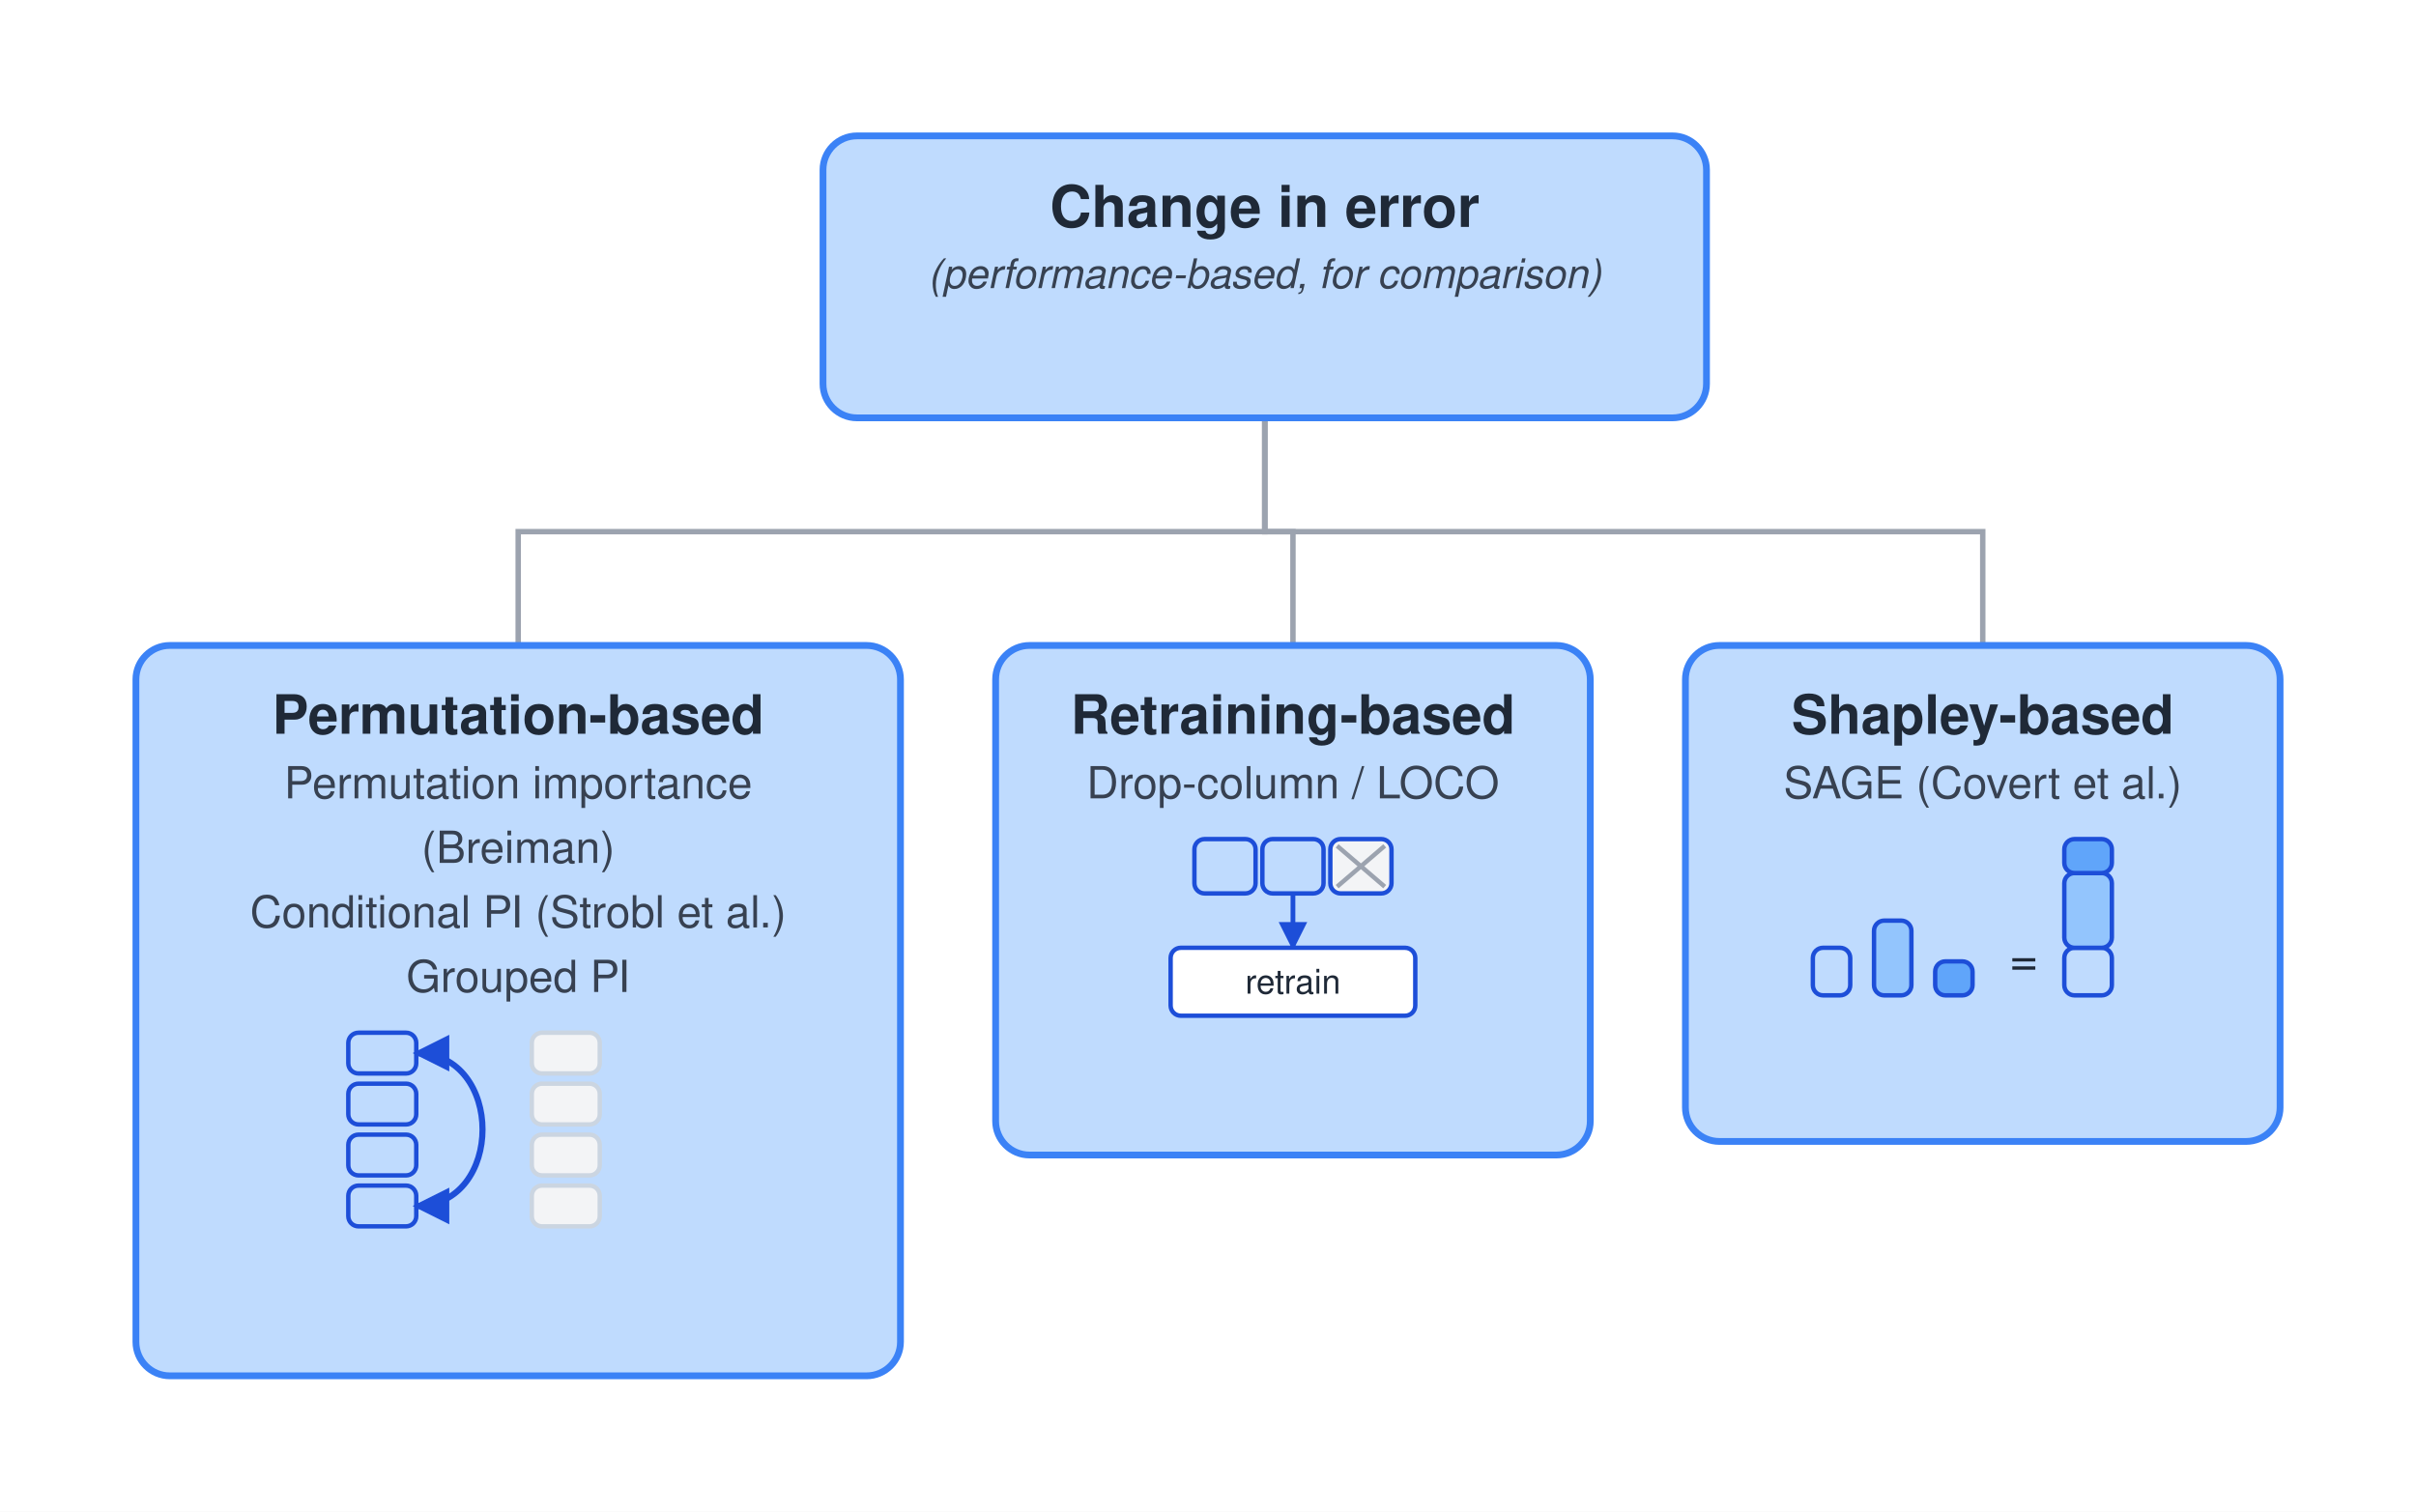
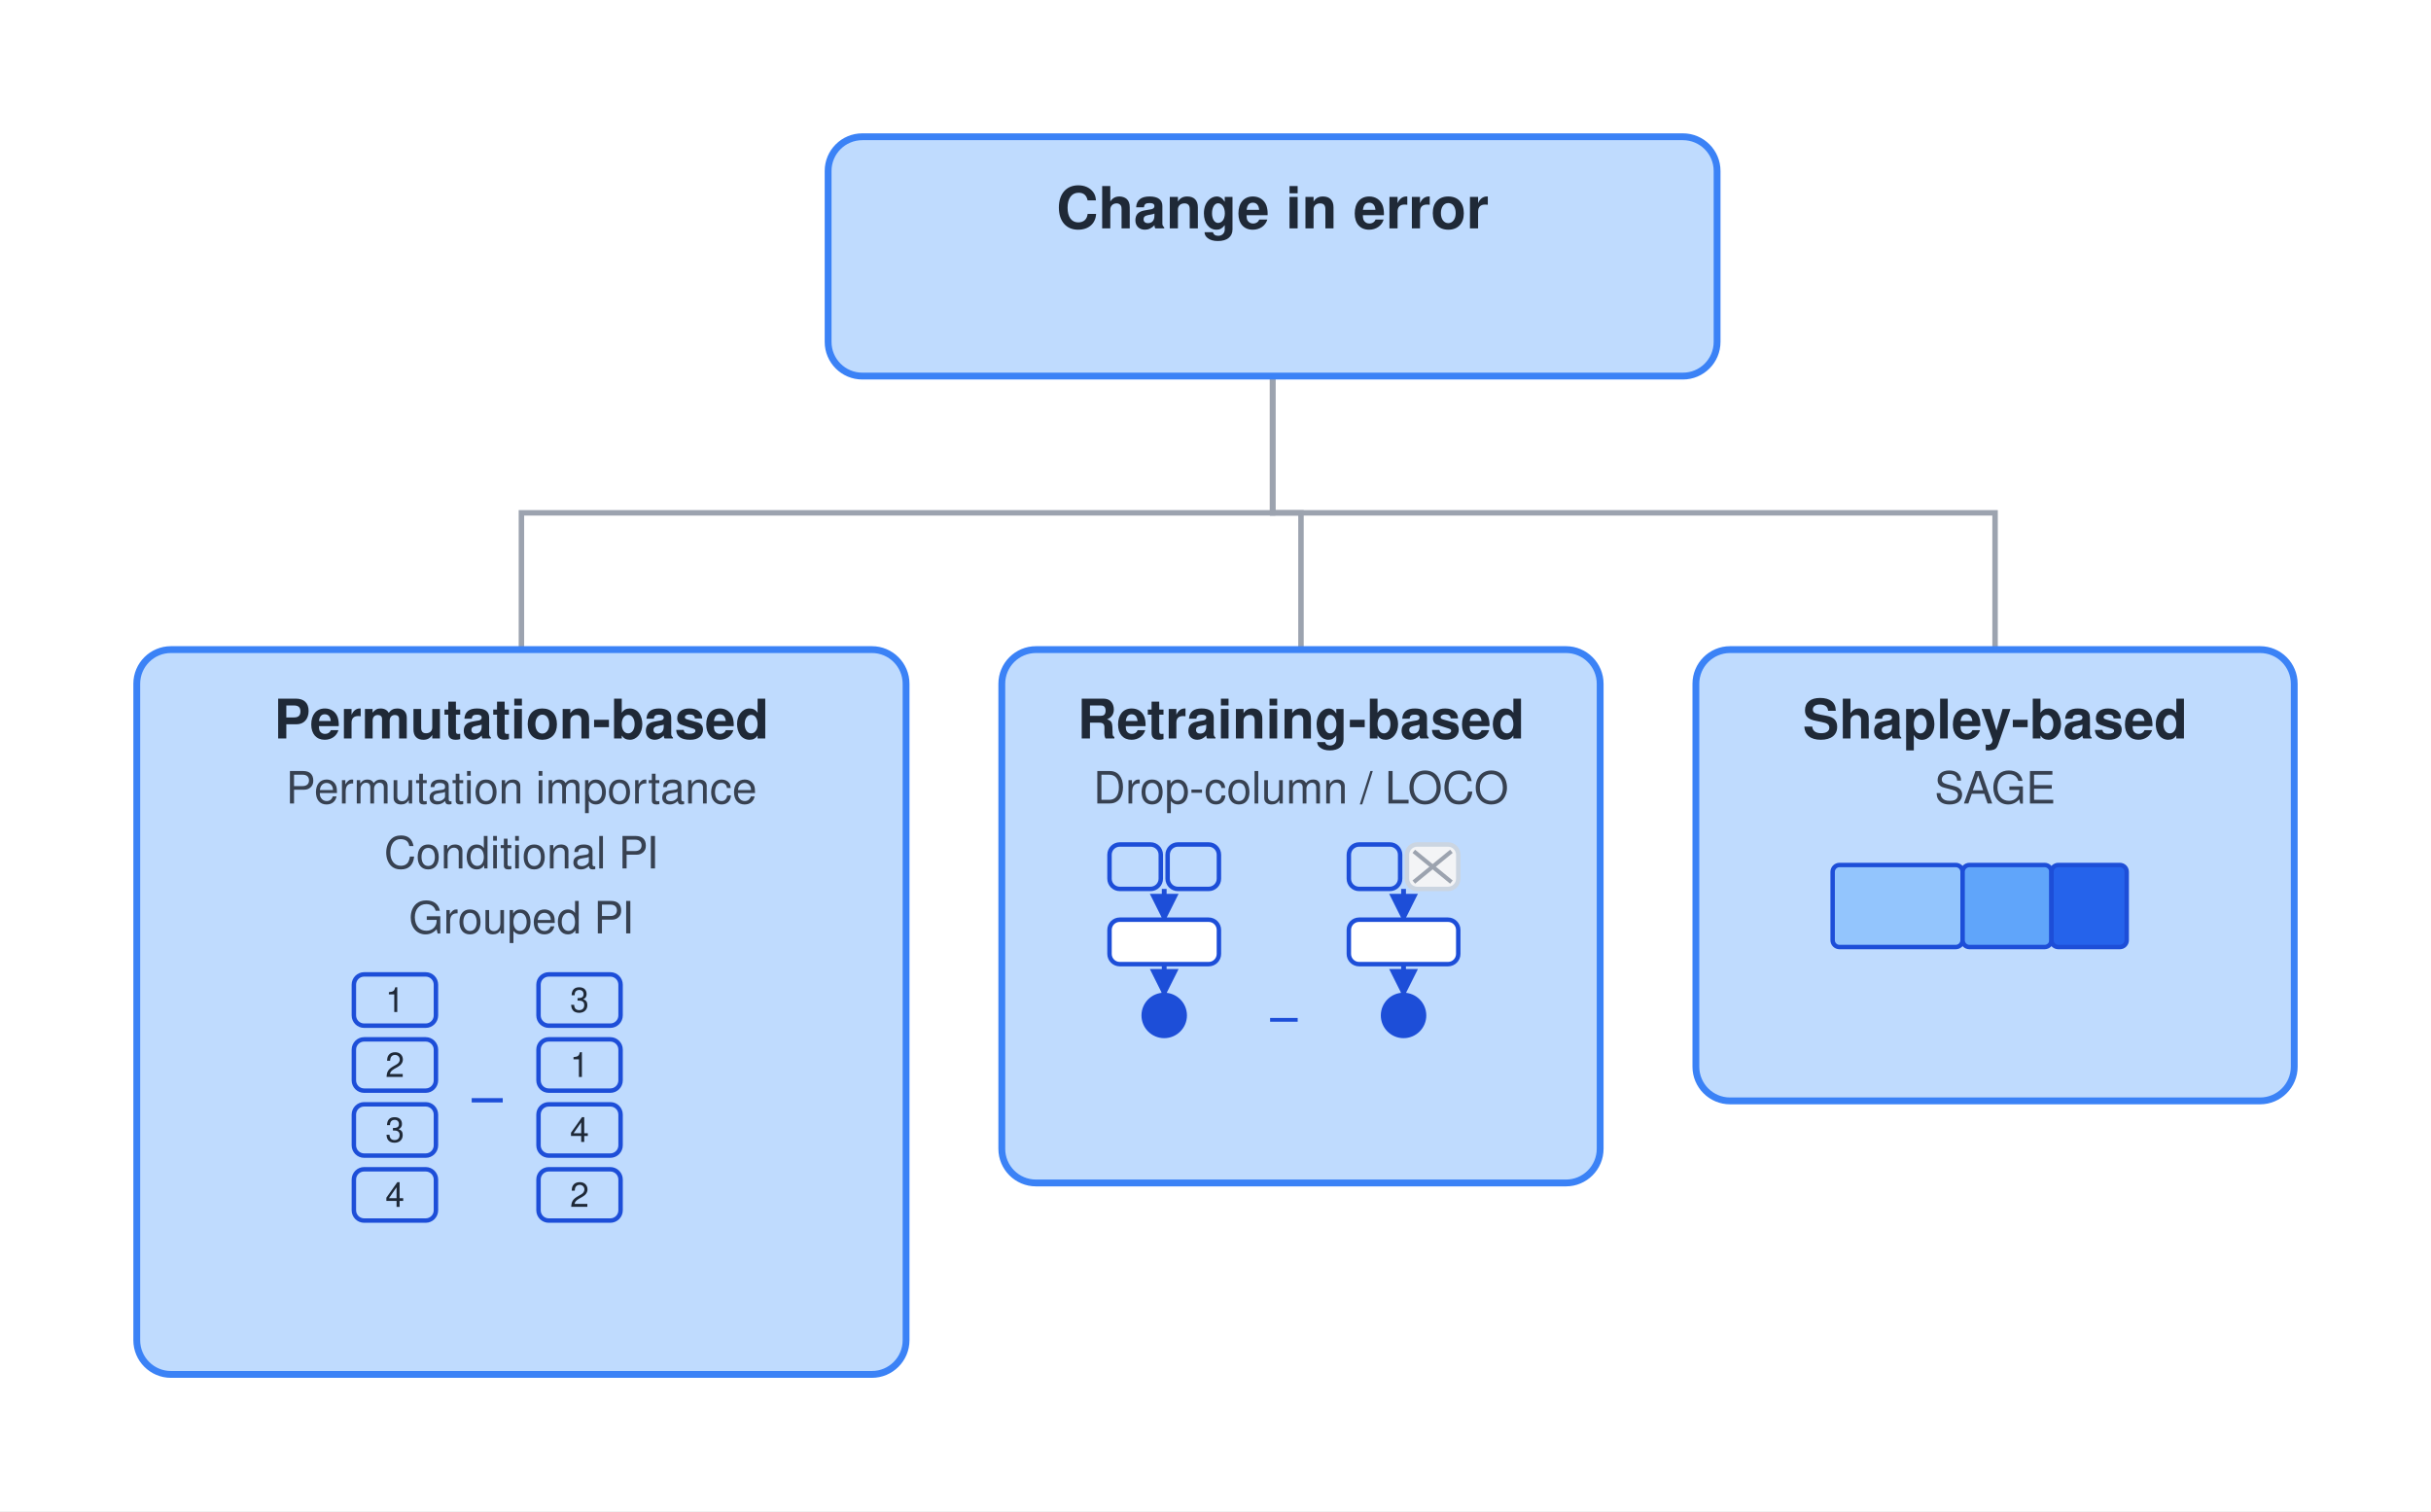
- <svg xmlns="http://www.w3.org/2000/svg" version="1.1" content="&lt;mxfile host=&quot;app.diagrams.net&quot;&gt;&lt;diagram id=&quot;fi-rem_err&quot; name=&quot;Feature importance - REM_ERR&quot;&gt;&lt;mxGraphModel dx=&quot;711&quot; dy=&quot;445&quot; grid=&quot;1&quot; gridSize=&quot;10&quot; page=&quot;1&quot; pageWidth=&quot;711&quot; pageHeight=&quot;445&quot;&gt;&lt;root&gt;&lt;mxCell id=&quot;0&quot;/&gt;&lt;mxCell id=&quot;1&quot; parent=&quot;0&quot;/&gt;&lt;mxCell id=&quot;REM_ERR&quot; value=&quot;&amp;lt;span style=&amp;quot;font-size:17px;color:#1F2937;font-weight:bold;&amp;quot;&amp;gt;Change in error&amp;lt;/span&amp;gt;&amp;lt;br&amp;gt;&amp;lt;span style=&amp;quot;font-size:12px;color:#374151;font-style:italic;&amp;quot;&amp;gt;(performance-based, for comparison)&amp;lt;/span&amp;gt;&quot; style=&quot;rounded=1;whiteSpace=wrap;html=1;fillColor=#BFDBFE;strokeColor=#3B82F6;strokeWidth=2;&quot; vertex=&quot;1&quot; parent=&quot;1&quot;&gt;&lt;mxGeometry x=&quot;242&quot; y=&quot;40&quot; width=&quot;260&quot; height=&quot;83&quot; as=&quot;geometry&quot;/&gt;&lt;/mxCell&gt;&lt;mxCell id=&quot;ERR_PERM&quot; value=&quot;&amp;lt;span style=&amp;quot;font-size:16px;color:#1F2937;font-weight:bold;&amp;quot;&amp;gt;Permutation-based&amp;lt;/span&amp;gt;&amp;lt;br&amp;gt;&amp;lt;span style=&amp;quot;font-size:13px;color:#374151;&amp;quot;&amp;gt;Permutation importance&amp;lt;/span&amp;gt;&amp;lt;br&amp;gt;&amp;lt;span style=&amp;quot;font-size:13px;color:#374151;&amp;quot;&amp;gt;(Breiman)&amp;lt;/span&amp;gt;&amp;lt;br&amp;gt;&amp;lt;span style=&amp;quot;font-size:13px;color:#374151;&amp;quot;&amp;gt;Conditional PI (Strobl et al.)&amp;lt;/span&amp;gt;&amp;lt;br&amp;gt;&amp;lt;span style=&amp;quot;font-size:13px;color:#374151;&amp;quot;&amp;gt;Grouped PI&amp;lt;/span&amp;gt;&quot; style=&quot;rounded=1;whiteSpace=wrap;html=1;fillColor=#BFDBFE;strokeColor=#3B82F6;strokeWidth=2;&quot; vertex=&quot;1&quot; parent=&quot;1&quot;&gt;&lt;mxGeometry x=&quot;40&quot; y=&quot;190&quot; width=&quot;225&quot; height=&quot;215&quot; as=&quot;geometry&quot;/&gt;&lt;/mxCell&gt;&lt;mxCell id=&quot;ERR_PERM_m0&quot; value=&quot;&quot; style=&quot;rounded=1;whiteSpace=wrap;html=1;fillColor=#BFDBFE;strokeColor=#1D4ED8;&quot; vertex=&quot;1&quot; parent=&quot;1&quot;&gt;&lt;mxGeometry x=&quot;102&quot; y=&quot;304&quot; width=&quot;20&quot; height=&quot;12&quot; as=&quot;geometry&quot;/&gt;&lt;/mxCell&gt;&lt;mxCell id=&quot;ERR_PERM_o0&quot; value=&quot;&quot; style=&quot;rounded=1;whiteSpace=wrap;html=1;fillColor=#F3F4F6;strokeColor=#CBD5E1;&quot; vertex=&quot;1&quot; parent=&quot;1&quot;&gt;&lt;mxGeometry x=&quot;156&quot; y=&quot;304&quot; width=&quot;20&quot; height=&quot;12&quot; as=&quot;geometry&quot;/&gt;&lt;/mxCell&gt;&lt;mxCell id=&quot;ERR_PERM_m1&quot; value=&quot;&quot; style=&quot;rounded=1;whiteSpace=wrap;html=1;fillColor=#BFDBFE;strokeColor=#1D4ED8;&quot; vertex=&quot;1&quot; parent=&quot;1&quot;&gt;&lt;mxGeometry x=&quot;102&quot; y=&quot;319&quot; width=&quot;20&quot; height=&quot;12&quot; as=&quot;geometry&quot;/&gt;&lt;/mxCell&gt;&lt;mxCell id=&quot;ERR_PERM_o1&quot; value=&quot;&quot; style=&quot;rounded=1;whiteSpace=wrap;html=1;fillColor=#F3F4F6;strokeColor=#CBD5E1;&quot; vertex=&quot;1&quot; parent=&quot;1&quot;&gt;&lt;mxGeometry x=&quot;156&quot; y=&quot;319&quot; width=&quot;20&quot; height=&quot;12&quot; as=&quot;geometry&quot;/&gt;&lt;/mxCell&gt;&lt;mxCell id=&quot;ERR_PERM_m2&quot; value=&quot;&quot; style=&quot;rounded=1;whiteSpace=wrap;html=1;fillColor=#BFDBFE;strokeColor=#1D4ED8;&quot; vertex=&quot;1&quot; parent=&quot;1&quot;&gt;&lt;mxGeometry x=&quot;102&quot; y=&quot;334&quot; width=&quot;20&quot; height=&quot;12&quot; as=&quot;geometry&quot;/&gt;&lt;/mxCell&gt;&lt;mxCell id=&quot;ERR_PERM_o2&quot; value=&quot;&quot; style=&quot;rounded=1;whiteSpace=wrap;html=1;fillColor=#F3F4F6;strokeColor=#CBD5E1;&quot; vertex=&quot;1&quot; parent=&quot;1&quot;&gt;&lt;mxGeometry x=&quot;156&quot; y=&quot;334&quot; width=&quot;20&quot; height=&quot;12&quot; as=&quot;geometry&quot;/&gt;&lt;/mxCell&gt;&lt;mxCell id=&quot;ERR_PERM_m3&quot; value=&quot;&quot; style=&quot;rounded=1;whiteSpace=wrap;html=1;fillColor=#BFDBFE;strokeColor=#1D4ED8;&quot; vertex=&quot;1&quot; parent=&quot;1&quot;&gt;&lt;mxGeometry x=&quot;102&quot; y=&quot;349&quot; width=&quot;20&quot; height=&quot;12&quot; as=&quot;geometry&quot;/&gt;&lt;/mxCell&gt;&lt;mxCell id=&quot;ERR_PERM_o3&quot; value=&quot;&quot; style=&quot;rounded=1;whiteSpace=wrap;html=1;fillColor=#F3F4F6;strokeColor=#CBD5E1;&quot; vertex=&quot;1&quot; parent=&quot;1&quot;&gt;&lt;mxGeometry x=&quot;156&quot; y=&quot;349&quot; width=&quot;20&quot; height=&quot;12&quot; as=&quot;geometry&quot;/&gt;&lt;/mxCell&gt;&lt;mxCell id=&quot;ERR_PERM_swap&quot; style=&quot;edgeStyle=none;html=1;curved=1;strokeColor=#1D4ED8;strokeWidth=1.8;startArrow=block;startSize=5;endArrow=block;endSize=5;&quot; edge=&quot;1&quot; parent=&quot;1&quot;&gt;&lt;mxGeometry relative=&quot;1&quot; as=&quot;geometry&quot;&gt;&lt;mxPoint x=&quot;122&quot; y=&quot;310&quot; as=&quot;sourcePoint&quot;/&gt;&lt;mxPoint x=&quot;122&quot; y=&quot;355&quot; as=&quot;targetPoint&quot;/&gt;&lt;Array as=&quot;points&quot;&gt;&lt;mxPoint x=&quot;148&quot; y=&quot;332&quot;/&gt;&lt;/Array&gt;&lt;/mxGeometry&gt;&lt;/mxCell&gt;&lt;mxCell id=&quot;ERR_RETRAIN&quot; value=&quot;&amp;lt;span style=&amp;quot;font-size:16px;color:#1F2937;font-weight:bold;&amp;quot;&amp;gt;Retraining-based&amp;lt;/span&amp;gt;&amp;lt;br&amp;gt;&amp;lt;span style=&amp;quot;font-size:13px;color:#374151;&amp;quot;&amp;gt;Drop-column / LOCO&amp;lt;/span&amp;gt;&quot; style=&quot;rounded=1;whiteSpace=wrap;html=1;fillColor=#BFDBFE;strokeColor=#3B82F6;strokeWidth=2;&quot; vertex=&quot;1&quot; parent=&quot;1&quot;&gt;&lt;mxGeometry x=&quot;293&quot; y=&quot;190&quot; width=&quot;175&quot; height=&quot;150&quot; as=&quot;geometry&quot;/&gt;&lt;/mxCell&gt;&lt;mxCell id=&quot;ERR_RETRAIN_c0&quot; value=&quot;&quot; style=&quot;rounded=1;whiteSpace=wrap;html=1;fillColor=#BFDBFE;strokeColor=#1D4ED8;&quot; vertex=&quot;1&quot; parent=&quot;1&quot;&gt;&lt;mxGeometry x=&quot;352&quot; y=&quot;247&quot; width=&quot;18&quot; height=&quot;16&quot; as=&quot;geometry&quot;/&gt;&lt;/mxCell&gt;&lt;mxCell id=&quot;ERR_RETRAIN_c1&quot; value=&quot;&quot; style=&quot;rounded=1;whiteSpace=wrap;html=1;fillColor=#BFDBFE;strokeColor=#1D4ED8;&quot; vertex=&quot;1&quot; parent=&quot;1&quot;&gt;&lt;mxGeometry x=&quot;372&quot; y=&quot;247&quot; width=&quot;18&quot; height=&quot;16&quot; as=&quot;geometry&quot;/&gt;&lt;/mxCell&gt;&lt;mxCell id=&quot;ERR_RETRAIN_c2&quot; value=&quot;&quot; style=&quot;rounded=1;whiteSpace=wrap;html=1;fillColor=#F3F4F6;strokeColor=#1D4ED8;&quot; vertex=&quot;1&quot; parent=&quot;1&quot;&gt;&lt;mxGeometry x=&quot;392&quot; y=&quot;247&quot; width=&quot;18&quot; height=&quot;16&quot; as=&quot;geometry&quot;/&gt;&lt;/mxCell&gt;&lt;mxCell id=&quot;ERR_RETRAIN_down&quot; style=&quot;edgeStyle=none;html=1;strokeColor=#1D4ED8;strokeWidth=1.4;endArrow=block;endSize=5;&quot; edge=&quot;1&quot; parent=&quot;1&quot;&gt;&lt;mxGeometry relative=&quot;1&quot; as=&quot;geometry&quot;&gt;&lt;mxPoint x=&quot;380&quot; y=&quot;263&quot; as=&quot;sourcePoint&quot;/&gt;&lt;mxPoint x=&quot;380&quot; y=&quot;279&quot; as=&quot;targetPoint&quot;/&gt;&lt;/mxGeometry&gt;&lt;/mxCell&gt;&lt;mxCell id=&quot;ERR_RETRAIN_box&quot; value=&quot;&quot; style=&quot;rounded=1;whiteSpace=wrap;html=1;fillColor=#FFFFFF;strokeColor=#1D4ED8;&quot; vertex=&quot;1&quot; parent=&quot;1&quot;&gt;&lt;mxGeometry x=&quot;344&quot; y=&quot;279&quot; width=&quot;72&quot; height=&quot;20&quot; as=&quot;geometry&quot;/&gt;&lt;/mxCell&gt;&lt;mxCell id=&quot;ERR_SHAP&quot; value=&quot;&amp;lt;span style=&amp;quot;font-size:16px;color:#1F2937;font-weight:bold;&amp;quot;&amp;gt;Shapley-based&amp;lt;/span&amp;gt;&amp;lt;br&amp;gt;&amp;lt;span style=&amp;quot;font-size:13px;color:#374151;&amp;quot;&amp;gt;SAGE (Covert et al.)&amp;lt;/span&amp;gt;&quot; style=&quot;rounded=1;whiteSpace=wrap;html=1;fillColor=#BFDBFE;strokeColor=#3B82F6;strokeWidth=2;&quot; vertex=&quot;1&quot; parent=&quot;1&quot;&gt;&lt;mxGeometry x=&quot;496&quot; y=&quot;190&quot; width=&quot;175&quot; height=&quot;146&quot; as=&quot;geometry&quot;/&gt;&lt;/mxCell&gt;&lt;mxCell id=&quot;ERR_SHAP_b0&quot; value=&quot;&quot; style=&quot;rounded=1;whiteSpace=wrap;html=1;fillColor=#BFDBFE;strokeColor=#1D4ED8;&quot; vertex=&quot;1&quot; parent=&quot;1&quot;&gt;&lt;mxGeometry x=&quot;534&quot; y=&quot;279&quot; width=&quot;11&quot; height=&quot;14&quot; as=&quot;geometry&quot;/&gt;&lt;/mxCell&gt;&lt;mxCell id=&quot;ERR_SHAP_b1&quot; value=&quot;&quot; style=&quot;rounded=1;whiteSpace=wrap;html=1;fillColor=#93C5FD;strokeColor=#1D4ED8;&quot; vertex=&quot;1&quot; parent=&quot;1&quot;&gt;&lt;mxGeometry x=&quot;552&quot; y=&quot;271&quot; width=&quot;11&quot; height=&quot;22&quot; as=&quot;geometry&quot;/&gt;&lt;/mxCell&gt;&lt;mxCell id=&quot;ERR_SHAP_b2&quot; value=&quot;&quot; style=&quot;rounded=1;whiteSpace=wrap;html=1;fillColor=#60A5FA;strokeColor=#1D4ED8;&quot; vertex=&quot;1&quot; parent=&quot;1&quot;&gt;&lt;mxGeometry x=&quot;570&quot; y=&quot;283&quot; width=&quot;11&quot; height=&quot;10&quot; as=&quot;geometry&quot;/&gt;&lt;/mxCell&gt;&lt;mxCell id=&quot;ERR_SHAP_t0&quot; value=&quot;&quot; style=&quot;rounded=1;whiteSpace=wrap;html=1;fillColor=#BFDBFE;strokeColor=#1D4ED8;&quot; vertex=&quot;1&quot; parent=&quot;1&quot;&gt;&lt;mxGeometry x=&quot;608&quot; y=&quot;279&quot; width=&quot;14&quot; height=&quot;14&quot; as=&quot;geometry&quot;/&gt;&lt;/mxCell&gt;&lt;mxCell id=&quot;ERR_SHAP_t1&quot; value=&quot;&quot; style=&quot;rounded=1;whiteSpace=wrap;html=1;fillColor=#93C5FD;strokeColor=#1D4ED8;&quot; vertex=&quot;1&quot; parent=&quot;1&quot;&gt;&lt;mxGeometry x=&quot;608&quot; y=&quot;257&quot; width=&quot;14&quot; height=&quot;22&quot; as=&quot;geometry&quot;/&gt;&lt;/mxCell&gt;&lt;mxCell id=&quot;ERR_SHAP_t2&quot; value=&quot;&quot; style=&quot;rounded=1;whiteSpace=wrap;html=1;fillColor=#60A5FA;strokeColor=#1D4ED8;&quot; vertex=&quot;1&quot; parent=&quot;1&quot;&gt;&lt;mxGeometry x=&quot;608&quot; y=&quot;247&quot; width=&quot;14&quot; height=&quot;10&quot; as=&quot;geometry&quot;/&gt;&lt;/mxCell&gt;&lt;mxCell id=&quot;e0&quot; style=&quot;edgeStyle=orthogonalEdgeStyle;rounded=0;html=1;strokeColor=#9CA3AF;&quot; edge=&quot;1&quot; parent=&quot;1&quot; source=&quot;REM_ERR&quot; target=&quot;ERR_PERM&quot;&gt;&lt;mxGeometry relative=&quot;1&quot; as=&quot;geometry&quot;/&gt;&lt;/mxCell&gt;&lt;mxCell id=&quot;e1&quot; style=&quot;edgeStyle=orthogonalEdgeStyle;rounded=0;html=1;strokeColor=#9CA3AF;&quot; edge=&quot;1&quot; parent=&quot;1&quot; source=&quot;REM_ERR&quot; target=&quot;ERR_RETRAIN&quot;&gt;&lt;mxGeometry relative=&quot;1&quot; as=&quot;geometry&quot;/&gt;&lt;/mxCell&gt;&lt;mxCell id=&quot;e2&quot; style=&quot;edgeStyle=orthogonalEdgeStyle;rounded=0;html=1;strokeColor=#9CA3AF;&quot; edge=&quot;1&quot; parent=&quot;1&quot; source=&quot;REM_ERR&quot; target=&quot;ERR_SHAP&quot;&gt;&lt;mxGeometry relative=&quot;1&quot; as=&quot;geometry&quot;/&gt;&lt;/mxCell&gt;&lt;/root&gt;&lt;/mxGraphModel&gt;&lt;/diagram&gt;&lt;/mxfile&gt;" width="711" height="445" viewBox="0 0 711 445">
+ <svg xmlns="http://www.w3.org/2000/svg" version="1.1" content="&lt;mxfile host=&quot;app.diagrams.net&quot;&gt;&lt;diagram id=&quot;fi-rem_err&quot; name=&quot;Feature importance - REM_ERR&quot;&gt;&lt;mxGraphModel dx=&quot;711&quot; dy=&quot;442&quot; grid=&quot;1&quot; gridSize=&quot;10&quot; page=&quot;1&quot; pageWidth=&quot;711&quot; pageHeight=&quot;442&quot;&gt;&lt;root&gt;&lt;mxCell id=&quot;0&quot;/&gt;&lt;mxCell id=&quot;1&quot; parent=&quot;0&quot;/&gt;&lt;mxCell id=&quot;REM_ERR&quot; value=&quot;&amp;lt;span style=&amp;quot;font-size:17px;color:#1F2937;font-weight:bold;&amp;quot;&amp;gt;Change in error&amp;lt;/span&amp;gt;&quot; style=&quot;rounded=1;whiteSpace=wrap;html=1;fillColor=#BFDBFE;strokeColor=#3B82F6;strokeWidth=2;&quot; vertex=&quot;1&quot; parent=&quot;1&quot;&gt;&lt;mxGeometry x=&quot;242&quot; y=&quot;40&quot; width=&quot;260&quot; height=&quot;70&quot; as=&quot;geometry&quot;/&gt;&lt;/mxCell&gt;&lt;mxCell id=&quot;ERR_PERM&quot; value=&quot;&amp;lt;span style=&amp;quot;font-size:16px;color:#1F2937;font-weight:bold;&amp;quot;&amp;gt;Permutation-based&amp;lt;/span&amp;gt;&amp;lt;br&amp;gt;&amp;lt;span style=&amp;quot;font-size:13px;color:#374151;&amp;quot;&amp;gt;Permutation importance&amp;lt;/span&amp;gt;&amp;lt;br&amp;gt;&amp;lt;span style=&amp;quot;font-size:13px;color:#374151;&amp;quot;&amp;gt;Conditional PI&amp;lt;/span&amp;gt;&amp;lt;br&amp;gt;&amp;lt;span style=&amp;quot;font-size:13px;color:#374151;&amp;quot;&amp;gt;Grouped PI&amp;lt;/span&amp;gt;&quot; style=&quot;rounded=1;whiteSpace=wrap;html=1;fillColor=#BFDBFE;strokeColor=#3B82F6;strokeWidth=2;&quot; vertex=&quot;1&quot; parent=&quot;1&quot;&gt;&lt;mxGeometry x=&quot;40&quot; y=&quot;190&quot; width=&quot;225&quot; height=&quot;212&quot; as=&quot;geometry&quot;/&gt;&lt;/mxCell&gt;&lt;mxCell id=&quot;ERR_PERM_b0&quot; value=&quot;1&quot; style=&quot;rounded=1;whiteSpace=wrap;html=1;fillColor=#BFDBFE;strokeColor=#1D4ED8;align=center;verticalAlign=middle;fontSize=10;&quot; vertex=&quot;1&quot; parent=&quot;1&quot;&gt;&lt;mxGeometry x=&quot;104&quot; y=&quot;285&quot; width=&quot;24&quot; height=&quot;15&quot; as=&quot;geometry&quot;/&gt;&lt;/mxCell&gt;&lt;mxCell id=&quot;ERR_PERM_a0&quot; value=&quot;3&quot; style=&quot;rounded=1;whiteSpace=wrap;html=1;fillColor=#BFDBFE;strokeColor=#1D4ED8;align=center;verticalAlign=middle;fontSize=10;&quot; vertex=&quot;1&quot; parent=&quot;1&quot;&gt;&lt;mxGeometry x=&quot;158&quot; y=&quot;285&quot; width=&quot;24&quot; height=&quot;15&quot; as=&quot;geometry&quot;/&gt;&lt;/mxCell&gt;&lt;mxCell id=&quot;ERR_PERM_b1&quot; value=&quot;2&quot; style=&quot;rounded=1;whiteSpace=wrap;html=1;fillColor=#BFDBFE;strokeColor=#1D4ED8;align=center;verticalAlign=middle;fontSize=10;&quot; vertex=&quot;1&quot; parent=&quot;1&quot;&gt;&lt;mxGeometry x=&quot;104&quot; y=&quot;304&quot; width=&quot;24&quot; height=&quot;15&quot; as=&quot;geometry&quot;/&gt;&lt;/mxCell&gt;&lt;mxCell id=&quot;ERR_PERM_a1&quot; value=&quot;1&quot; style=&quot;rounded=1;whiteSpace=wrap;html=1;fillColor=#BFDBFE;strokeColor=#1D4ED8;align=center;verticalAlign=middle;fontSize=10;&quot; vertex=&quot;1&quot; parent=&quot;1&quot;&gt;&lt;mxGeometry x=&quot;158&quot; y=&quot;304&quot; width=&quot;24&quot; height=&quot;15&quot; as=&quot;geometry&quot;/&gt;&lt;/mxCell&gt;&lt;mxCell id=&quot;ERR_PERM_b2&quot; value=&quot;3&quot; style=&quot;rounded=1;whiteSpace=wrap;html=1;fillColor=#BFDBFE;strokeColor=#1D4ED8;align=center;verticalAlign=middle;fontSize=10;&quot; vertex=&quot;1&quot; parent=&quot;1&quot;&gt;&lt;mxGeometry x=&quot;104&quot; y=&quot;323&quot; width=&quot;24&quot; height=&quot;15&quot; as=&quot;geometry&quot;/&gt;&lt;/mxCell&gt;&lt;mxCell id=&quot;ERR_PERM_a2&quot; value=&quot;4&quot; style=&quot;rounded=1;whiteSpace=wrap;html=1;fillColor=#BFDBFE;strokeColor=#1D4ED8;align=center;verticalAlign=middle;fontSize=10;&quot; vertex=&quot;1&quot; parent=&quot;1&quot;&gt;&lt;mxGeometry x=&quot;158&quot; y=&quot;323&quot; width=&quot;24&quot; height=&quot;15&quot; as=&quot;geometry&quot;/&gt;&lt;/mxCell&gt;&lt;mxCell id=&quot;ERR_PERM_b3&quot; value=&quot;4&quot; style=&quot;rounded=1;whiteSpace=wrap;html=1;fillColor=#BFDBFE;strokeColor=#1D4ED8;align=center;verticalAlign=middle;fontSize=10;&quot; vertex=&quot;1&quot; parent=&quot;1&quot;&gt;&lt;mxGeometry x=&quot;104&quot; y=&quot;342&quot; width=&quot;24&quot; height=&quot;15&quot; as=&quot;geometry&quot;/&gt;&lt;/mxCell&gt;&lt;mxCell id=&quot;ERR_PERM_a3&quot; value=&quot;2&quot; style=&quot;rounded=1;whiteSpace=wrap;html=1;fillColor=#BFDBFE;strokeColor=#1D4ED8;align=center;verticalAlign=middle;fontSize=10;&quot; vertex=&quot;1&quot; parent=&quot;1&quot;&gt;&lt;mxGeometry x=&quot;158&quot; y=&quot;342&quot; width=&quot;24&quot; height=&quot;15&quot; as=&quot;geometry&quot;/&gt;&lt;/mxCell&gt;&lt;mxCell id=&quot;ERR_PERM_minus&quot; value=&quot;&amp;#8722;&quot; style=&quot;text;html=1;align=center;verticalAlign=middle;fontSize=18;fontColor=#1D4ED8;&quot; vertex=&quot;1&quot; parent=&quot;1&quot;&gt;&lt;mxGeometry x=&quot;134&quot; y=&quot;312&quot; width=&quot;18&quot; height=&quot;18&quot; as=&quot;geometry&quot;/&gt;&lt;/mxCell&gt;&lt;mxCell id=&quot;ERR_RETRAIN&quot; value=&quot;&amp;lt;span style=&amp;quot;font-size:16px;color:#1F2937;font-weight:bold;&amp;quot;&amp;gt;Retraining-based&amp;lt;/span&amp;gt;&amp;lt;br&amp;gt;&amp;lt;span style=&amp;quot;font-size:13px;color:#374151;&amp;quot;&amp;gt;Drop-column / LOCO&amp;lt;/span&amp;gt;&quot; style=&quot;rounded=1;whiteSpace=wrap;html=1;fillColor=#BFDBFE;strokeColor=#3B82F6;strokeWidth=2;&quot; vertex=&quot;1&quot; parent=&quot;1&quot;&gt;&lt;mxGeometry x=&quot;293&quot; y=&quot;190&quot; width=&quot;175&quot; height=&quot;156&quot; as=&quot;geometry&quot;/&gt;&lt;/mxCell&gt;&lt;mxCell id=&quot;ERR_RETRAIN_p1c0&quot; value=&quot;&quot; style=&quot;rounded=1;whiteSpace=wrap;html=1;fillColor=#BFDBFE;strokeColor=#1D4ED8;&quot; vertex=&quot;1&quot; parent=&quot;1&quot;&gt;&lt;mxGeometry x=&quot;324&quot; y=&quot;247&quot; width=&quot;15&quot; height=&quot;13&quot; as=&quot;geometry&quot;/&gt;&lt;/mxCell&gt;&lt;mxCell id=&quot;ERR_RETRAIN_p1c1&quot; value=&quot;&quot; style=&quot;rounded=1;whiteSpace=wrap;html=1;fillColor=#BFDBFE;strokeColor=#1D4ED8;&quot; vertex=&quot;1&quot; parent=&quot;1&quot;&gt;&lt;mxGeometry x=&quot;342&quot; y=&quot;247&quot; width=&quot;15&quot; height=&quot;13&quot; as=&quot;geometry&quot;/&gt;&lt;/mxCell&gt;&lt;mxCell id=&quot;ERR_RETRAIN_p1down1&quot; style=&quot;edgeStyle=none;html=1;strokeColor=#1D4ED8;strokeWidth=1.4;endArrow=block;endSize=5;&quot; edge=&quot;1&quot; parent=&quot;1&quot;&gt;&lt;mxGeometry relative=&quot;1&quot; as=&quot;geometry&quot;&gt;&lt;mxPoint x=&quot;340&quot; y=&quot;260&quot; as=&quot;sourcePoint&quot;/&gt;&lt;mxPoint x=&quot;340&quot; y=&quot;269&quot; as=&quot;targetPoint&quot;/&gt;&lt;/mxGeometry&gt;&lt;/mxCell&gt;&lt;mxCell id=&quot;ERR_RETRAIN_p1model&quot; value=&quot;&quot; style=&quot;rounded=1;whiteSpace=wrap;html=1;fillColor=#FFFFFF;strokeColor=#1D4ED8;&quot; vertex=&quot;1&quot; parent=&quot;1&quot;&gt;&lt;mxGeometry x=&quot;324&quot; y=&quot;269&quot; width=&quot;32&quot; height=&quot;13&quot; as=&quot;geometry&quot;/&gt;&lt;/mxCell&gt;&lt;mxCell id=&quot;ERR_RETRAIN_p1down2&quot; style=&quot;edgeStyle=none;html=1;strokeColor=#1D4ED8;strokeWidth=1.4;endArrow=block;endSize=5;&quot; edge=&quot;1&quot; parent=&quot;1&quot;&gt;&lt;mxGeometry relative=&quot;1&quot; as=&quot;geometry&quot;&gt;&lt;mxPoint x=&quot;340&quot; y=&quot;282&quot; as=&quot;sourcePoint&quot;/&gt;&lt;mxPoint x=&quot;340&quot; y=&quot;291&quot; as=&quot;targetPoint&quot;/&gt;&lt;/mxGeometry&gt;&lt;/mxCell&gt;&lt;mxCell id=&quot;ERR_RETRAIN_p1err&quot; value=&quot;&quot; style=&quot;ellipse;whiteSpace=wrap;html=1;fillColor=#1D4ED8;strokeColor=#1D4ED8;&quot; vertex=&quot;1&quot; parent=&quot;1&quot;&gt;&lt;mxGeometry x=&quot;334&quot; y=&quot;291&quot; width=&quot;12&quot; height=&quot;12&quot; as=&quot;geometry&quot;/&gt;&lt;/mxCell&gt;&lt;mxCell id=&quot;ERR_RETRAIN_p2c0&quot; value=&quot;&quot; style=&quot;rounded=1;whiteSpace=wrap;html=1;fillColor=#BFDBFE;strokeColor=#1D4ED8;&quot; vertex=&quot;1&quot; parent=&quot;1&quot;&gt;&lt;mxGeometry x=&quot;394&quot; y=&quot;247&quot; width=&quot;15&quot; height=&quot;13&quot; as=&quot;geometry&quot;/&gt;&lt;/mxCell&gt;&lt;mxCell id=&quot;ERR_RETRAIN_p2c1&quot; value=&quot;&quot; style=&quot;rounded=1;whiteSpace=wrap;html=1;fillColor=#F3F4F6;strokeColor=#CBD5E1;&quot; vertex=&quot;1&quot; parent=&quot;1&quot;&gt;&lt;mxGeometry x=&quot;412&quot; y=&quot;247&quot; width=&quot;15&quot; height=&quot;13&quot; as=&quot;geometry&quot;/&gt;&lt;/mxCell&gt;&lt;mxCell id=&quot;ERR_RETRAIN_p2down1&quot; style=&quot;edgeStyle=none;html=1;strokeColor=#1D4ED8;strokeWidth=1.4;endArrow=block;endSize=5;&quot; edge=&quot;1&quot; parent=&quot;1&quot;&gt;&lt;mxGeometry relative=&quot;1&quot; as=&quot;geometry&quot;&gt;&lt;mxPoint x=&quot;410&quot; y=&quot;260&quot; as=&quot;sourcePoint&quot;/&gt;&lt;mxPoint x=&quot;410&quot; y=&quot;269&quot; as=&quot;targetPoint&quot;/&gt;&lt;/mxGeometry&gt;&lt;/mxCell&gt;&lt;mxCell id=&quot;ERR_RETRAIN_p2model&quot; value=&quot;&quot; style=&quot;rounded=1;whiteSpace=wrap;html=1;fillColor=#FFFFFF;strokeColor=#1D4ED8;&quot; vertex=&quot;1&quot; parent=&quot;1&quot;&gt;&lt;mxGeometry x=&quot;394&quot; y=&quot;269&quot; width=&quot;32&quot; height=&quot;13&quot; as=&quot;geometry&quot;/&gt;&lt;/mxCell&gt;&lt;mxCell id=&quot;ERR_RETRAIN_p2down2&quot; style=&quot;edgeStyle=none;html=1;strokeColor=#1D4ED8;strokeWidth=1.4;endArrow=block;endSize=5;&quot; edge=&quot;1&quot; parent=&quot;1&quot;&gt;&lt;mxGeometry relative=&quot;1&quot; as=&quot;geometry&quot;&gt;&lt;mxPoint x=&quot;410&quot; y=&quot;282&quot; as=&quot;sourcePoint&quot;/&gt;&lt;mxPoint x=&quot;410&quot; y=&quot;291&quot; as=&quot;targetPoint&quot;/&gt;&lt;/mxGeometry&gt;&lt;/mxCell&gt;&lt;mxCell id=&quot;ERR_RETRAIN_p2err&quot; value=&quot;&quot; style=&quot;ellipse;whiteSpace=wrap;html=1;fillColor=#1D4ED8;strokeColor=#1D4ED8;&quot; vertex=&quot;1&quot; parent=&quot;1&quot;&gt;&lt;mxGeometry x=&quot;404&quot; y=&quot;291&quot; width=&quot;12&quot; height=&quot;12&quot; as=&quot;geometry&quot;/&gt;&lt;/mxCell&gt;&lt;mxCell id=&quot;ERR_RETRAIN_minus&quot; value=&quot;&amp;#8722;&quot; style=&quot;text;html=1;align=center;verticalAlign=middle;fontSize=16;fontColor=#1D4ED8;&quot; vertex=&quot;1&quot; parent=&quot;1&quot;&gt;&lt;mxGeometry x=&quot;368&quot; y=&quot;289&quot; width=&quot;16&quot; height=&quot;16&quot; as=&quot;geometry&quot;/&gt;&lt;/mxCell&gt;&lt;mxCell id=&quot;ERR_SHAP&quot; value=&quot;&amp;lt;span style=&amp;quot;font-size:16px;color:#1F2937;font-weight:bold;&amp;quot;&amp;gt;Shapley-based&amp;lt;/span&amp;gt;&amp;lt;br&amp;gt;&amp;lt;span style=&amp;quot;font-size:13px;color:#374151;&amp;quot;&amp;gt;SAGE&amp;lt;/span&amp;gt;&quot; style=&quot;rounded=1;whiteSpace=wrap;html=1;fillColor=#BFDBFE;strokeColor=#3B82F6;strokeWidth=2;&quot; vertex=&quot;1&quot; parent=&quot;1&quot;&gt;&lt;mxGeometry x=&quot;496&quot; y=&quot;190&quot; width=&quot;175&quot; height=&quot;132&quot; as=&quot;geometry&quot;/&gt;&lt;/mxCell&gt;&lt;mxCell id=&quot;ERR_SHAP_seg0&quot; value=&quot;&quot; style=&quot;rounded=1;whiteSpace=wrap;html=1;fillColor=#93C5FD;strokeColor=#1D4ED8;&quot; vertex=&quot;1&quot; parent=&quot;1&quot;&gt;&lt;mxGeometry x=&quot;536&quot; y=&quot;253&quot; width=&quot;38&quot; height=&quot;24&quot; as=&quot;geometry&quot;/&gt;&lt;/mxCell&gt;&lt;mxCell id=&quot;ERR_SHAP_seg1&quot; value=&quot;&quot; style=&quot;rounded=1;whiteSpace=wrap;html=1;fillColor=#60A5FA;strokeColor=#1D4ED8;&quot; vertex=&quot;1&quot; parent=&quot;1&quot;&gt;&lt;mxGeometry x=&quot;574&quot; y=&quot;253&quot; width=&quot;26&quot; height=&quot;24&quot; as=&quot;geometry&quot;/&gt;&lt;/mxCell&gt;&lt;mxCell id=&quot;ERR_SHAP_seg2&quot; value=&quot;&quot; style=&quot;rounded=1;whiteSpace=wrap;html=1;fillColor=#2563EB;strokeColor=#1D4ED8;&quot; vertex=&quot;1&quot; parent=&quot;1&quot;&gt;&lt;mxGeometry x=&quot;600&quot; y=&quot;253&quot; width=&quot;22&quot; height=&quot;24&quot; as=&quot;geometry&quot;/&gt;&lt;/mxCell&gt;&lt;mxCell id=&quot;e0&quot; style=&quot;edgeStyle=orthogonalEdgeStyle;rounded=0;html=1;strokeColor=#9CA3AF;&quot; edge=&quot;1&quot; parent=&quot;1&quot; source=&quot;REM_ERR&quot; target=&quot;ERR_PERM&quot;&gt;&lt;mxGeometry relative=&quot;1&quot; as=&quot;geometry&quot;/&gt;&lt;/mxCell&gt;&lt;mxCell id=&quot;e1&quot; style=&quot;edgeStyle=orthogonalEdgeStyle;rounded=0;html=1;strokeColor=#9CA3AF;&quot; edge=&quot;1&quot; parent=&quot;1&quot; source=&quot;REM_ERR&quot; target=&quot;ERR_RETRAIN&quot;&gt;&lt;mxGeometry relative=&quot;1&quot; as=&quot;geometry&quot;/&gt;&lt;/mxCell&gt;&lt;mxCell id=&quot;e2&quot; style=&quot;edgeStyle=orthogonalEdgeStyle;rounded=0;html=1;strokeColor=#9CA3AF;&quot; edge=&quot;1&quot; parent=&quot;1&quot; source=&quot;REM_ERR&quot; target=&quot;ERR_SHAP&quot;&gt;&lt;mxGeometry relative=&quot;1&quot; as=&quot;geometry&quot;/&gt;&lt;/mxCell&gt;&lt;/root&gt;&lt;/mxGraphModel&gt;&lt;/diagram&gt;&lt;/mxfile&gt;" width="711" height="442" viewBox="0 0 711 442">
  <defs>
    <marker id="arrow_1D4ED8" viewBox="0 0 10 10" refX="9" refY="5" markerWidth="6" markerHeight="6" orient="auto-start-reverse">
      <path d="M 0 0 L 10 5 L 0 10 z" fill="#1D4ED8" />
    </marker>
  </defs>
-   <rect width="711" height="445" fill="white" />
-   <path d="M 372.2 123.0 L 372.2 156.5 L 152.5 156.5 L 152.5 190.0" fill="none" stroke="#9CA3AF" stroke-width="1.6" />
-   <path d="M 372.2 123.0 L 372.2 156.5 L 380.5 156.5 L 380.5 190.0" fill="none" stroke="#9CA3AF" stroke-width="1.6" />
-   <path d="M 372.2 123.0 L 372.2 156.5 L 583.5 156.5 L 583.5 190.0" fill="none" stroke="#9CA3AF" stroke-width="1.6" />
-   <rect x="242.2" y="40.0" width="260.0" height="83.0" rx="10" ry="10" fill="#BFDBFE" stroke="#3B82F6" stroke-width="2" />
+   <rect width="711" height="442" fill="white" />
+   <path d="M 372.2 110.0 L 372.2 150.0 L 152.5 150.0 L 152.5 190.0" fill="none" stroke="#9CA3AF" stroke-width="1.6" />
+   <path d="M 372.2 110.0 L 372.2 150.0 L 380.5 150.0 L 380.5 190.0" fill="none" stroke="#9CA3AF" stroke-width="1.6" />
+   <path d="M 372.2 110.0 L 372.2 150.0 L 583.5 150.0 L 583.5 190.0" fill="none" stroke="#9CA3AF" stroke-width="1.6" />
+   <rect x="242.2" y="40.0" width="260.0" height="70.0" rx="10" ry="10" fill="#BFDBFE" stroke="#3B82F6" stroke-width="2" />
  <text x="372.2" y="66.8" text-anchor="middle" font-family="Helvetica, Arial, sans-serif" font-size="17" font-weight="bold" fill="#1F2937">Change in error</text>
-   <text x="372.2" y="84.8" text-anchor="middle" font-family="Helvetica, Arial, sans-serif" font-size="12" font-style="italic" fill="#374151">(performance-based, for comparison)</text>
-   <rect x="40.0" y="190.0" width="225.0" height="215.0" rx="10" ry="10" fill="#BFDBFE" stroke="#3B82F6" stroke-width="2" />
+   <rect x="40.0" y="190.0" width="225.0" height="212.0" rx="10" ry="10" fill="#BFDBFE" stroke="#3B82F6" stroke-width="2" />
  <text x="152.5" y="216.0" text-anchor="middle" font-family="Helvetica, Arial, sans-serif" font-size="16" font-weight="bold" fill="#1F2937">Permutation-based</text>
  <text x="152.5" y="235.0" text-anchor="middle" font-family="Helvetica, Arial, sans-serif" font-size="13" fill="#374151">Permutation importance</text>
-   <text x="152.5" y="254.0" text-anchor="middle" font-family="Helvetica, Arial, sans-serif" font-size="13" fill="#374151">(Breiman)</text>
-   <text x="152.5" y="273.0" text-anchor="middle" font-family="Helvetica, Arial, sans-serif" font-size="13" fill="#374151">Conditional PI (Strobl et al.)</text>
-   <text x="152.5" y="292.0" text-anchor="middle" font-family="Helvetica, Arial, sans-serif" font-size="13" fill="#374151">Grouped PI</text>
-   <rect x="102.5" y="304.0" width="20.0" height="12.0" rx="3" ry="3" fill="#BFDBFE" stroke="#1D4ED8" stroke-width="1.3" />
-   <rect x="156.5" y="304.0" width="20.0" height="12.0" rx="3" ry="3" fill="#F3F4F6" stroke="#CBD5E1" stroke-width="1.3" />
-   <rect x="102.5" y="319.0" width="20.0" height="12.0" rx="3" ry="3" fill="#BFDBFE" stroke="#1D4ED8" stroke-width="1.3" />
-   <rect x="156.5" y="319.0" width="20.0" height="12.0" rx="3" ry="3" fill="#F3F4F6" stroke="#CBD5E1" stroke-width="1.3" />
-   <rect x="102.5" y="334.0" width="20.0" height="12.0" rx="3" ry="3" fill="#BFDBFE" stroke="#1D4ED8" stroke-width="1.3" />
-   <rect x="156.5" y="334.0" width="20.0" height="12.0" rx="3" ry="3" fill="#F3F4F6" stroke="#CBD5E1" stroke-width="1.3" />
-   <rect x="102.5" y="349.0" width="20.0" height="12.0" rx="3" ry="3" fill="#BFDBFE" stroke="#1D4ED8" stroke-width="1.3" />
-   <rect x="156.5" y="349.0" width="20.0" height="12.0" rx="3" ry="3" fill="#F3F4F6" stroke="#CBD5E1" stroke-width="1.3" />
-   <path d="M 122.5 310.0 C 148.5 310.0, 148.5 355.0, 122.5 355.0" fill="none" stroke="#1D4ED8" stroke-width="1.8" marker-start="url(#arrow_1D4ED8)" marker-end="url(#arrow_1D4ED8)" />
-   <rect x="293.0" y="190.0" width="175.0" height="150.0" rx="10" ry="10" fill="#BFDBFE" stroke="#3B82F6" stroke-width="2" />
+   <text x="152.5" y="254.0" text-anchor="middle" font-family="Helvetica, Arial, sans-serif" font-size="13" fill="#374151">Conditional PI</text>
+   <text x="152.5" y="273.0" text-anchor="middle" font-family="Helvetica, Arial, sans-serif" font-size="13" fill="#374151">Grouped PI</text>
+   <rect x="103.5" y="285.0" width="24.0" height="15.0" rx="3" ry="3" fill="#BFDBFE" stroke="#1D4ED8" stroke-width="1.3" />
+   <text x="115.5" y="296.0" text-anchor="middle" font-family="Helvetica, Arial, sans-serif" font-size="10" fill="#1F2937">1</text>
+   <rect x="157.5" y="285.0" width="24.0" height="15.0" rx="3" ry="3" fill="#BFDBFE" stroke="#1D4ED8" stroke-width="1.3" />
+   <text x="169.5" y="296.0" text-anchor="middle" font-family="Helvetica, Arial, sans-serif" font-size="10" fill="#1F2937">3</text>
+   <rect x="103.5" y="304.0" width="24.0" height="15.0" rx="3" ry="3" fill="#BFDBFE" stroke="#1D4ED8" stroke-width="1.3" />
+   <text x="115.5" y="315.0" text-anchor="middle" font-family="Helvetica, Arial, sans-serif" font-size="10" fill="#1F2937">2</text>
+   <rect x="157.5" y="304.0" width="24.0" height="15.0" rx="3" ry="3" fill="#BFDBFE" stroke="#1D4ED8" stroke-width="1.3" />
+   <text x="169.5" y="315.0" text-anchor="middle" font-family="Helvetica, Arial, sans-serif" font-size="10" fill="#1F2937">1</text>
+   <rect x="103.5" y="323.0" width="24.0" height="15.0" rx="3" ry="3" fill="#BFDBFE" stroke="#1D4ED8" stroke-width="1.3" />
+   <text x="115.5" y="334.0" text-anchor="middle" font-family="Helvetica, Arial, sans-serif" font-size="10" fill="#1F2937">3</text>
+   <rect x="157.5" y="323.0" width="24.0" height="15.0" rx="3" ry="3" fill="#BFDBFE" stroke="#1D4ED8" stroke-width="1.3" />
+   <text x="169.5" y="334.0" text-anchor="middle" font-family="Helvetica, Arial, sans-serif" font-size="10" fill="#1F2937">4</text>
+   <rect x="103.5" y="342.0" width="24.0" height="15.0" rx="3" ry="3" fill="#BFDBFE" stroke="#1D4ED8" stroke-width="1.3" />
+   <text x="115.5" y="353.0" text-anchor="middle" font-family="Helvetica, Arial, sans-serif" font-size="10" fill="#1F2937">4</text>
+   <rect x="157.5" y="342.0" width="24.0" height="15.0" rx="3" ry="3" fill="#BFDBFE" stroke="#1D4ED8" stroke-width="1.3" />
+   <text x="169.5" y="353.0" text-anchor="middle" font-family="Helvetica, Arial, sans-serif" font-size="10" fill="#1F2937">2</text>
+   <text x="142.5" y="326.0" text-anchor="middle" font-family="Helvetica, Arial, sans-serif" font-size="18" fill="#1D4ED8">−</text>
+   <rect x="293.0" y="190.0" width="175.0" height="156.0" rx="10" ry="10" fill="#BFDBFE" stroke="#3B82F6" stroke-width="2" />
  <text x="380.5" y="216.0" text-anchor="middle" font-family="Helvetica, Arial, sans-serif" font-size="16" font-weight="bold" fill="#1F2937">Retraining-based</text>
  <text x="380.5" y="235.0" text-anchor="middle" font-family="Helvetica, Arial, sans-serif" font-size="13" fill="#374151">Drop-column / LOCO</text>
-   <rect x="351.5" y="247.0" width="18.0" height="16.0" rx="3" ry="3" fill="#BFDBFE" stroke="#1D4ED8" stroke-width="1.3" />
-   <rect x="371.5" y="247.0" width="18.0" height="16.0" rx="3" ry="3" fill="#BFDBFE" stroke="#1D4ED8" stroke-width="1.3" />
-   <rect x="391.5" y="247.0" width="18.0" height="16.0" rx="3" ry="3" fill="#F3F4F6" stroke="#1D4ED8" stroke-width="1.3" />
-   <line x1="393.5" y1="249.0" x2="407.5" y2="261.0" stroke="#9CA3AF" stroke-width="1.3" />
-   <line x1="407.5" y1="249.0" x2="393.5" y2="261.0" stroke="#9CA3AF" stroke-width="1.3" />
-   <path d="M 380.5 263.0 L 380.5 279.0" fill="none" stroke="#1D4ED8" stroke-width="1.4" marker-end="url(#arrow_1D4ED8)" />
-   <rect x="344.5" y="279.0" width="72.0" height="20.0" rx="3" ry="3" fill="#FFFFFF" stroke="#1D4ED8" stroke-width="1.3" />
-   <text x="380.5" y="292.5" text-anchor="middle" font-family="Helvetica, Arial, sans-serif" font-size="10" fill="#1F2937">retrain</text>
-   <rect x="496.0" y="190.0" width="175.0" height="146.0" rx="10" ry="10" fill="#BFDBFE" stroke="#3B82F6" stroke-width="2" />
+   <rect x="324.5" y="247.0" width="15.0" height="13.0" rx="3" ry="3" fill="#BFDBFE" stroke="#1D4ED8" stroke-width="1.3" />
+   <rect x="341.5" y="247.0" width="15.0" height="13.0" rx="3" ry="3" fill="#BFDBFE" stroke="#1D4ED8" stroke-width="1.3" />
+   <path d="M 340.5 260.0 L 340.5 269.0" fill="none" stroke="#1D4ED8" stroke-width="1.4" marker-end="url(#arrow_1D4ED8)" />
+   <rect x="324.5" y="269.0" width="32.0" height="13.0" rx="3" ry="3" fill="#FFFFFF" stroke="#1D4ED8" stroke-width="1.3" />
+   <path d="M 340.5 282.0 L 340.5 291.0" fill="none" stroke="#1D4ED8" stroke-width="1.4" marker-end="url(#arrow_1D4ED8)" />
+   <circle cx="340.5" cy="297.0" r="6.0" fill="#1D4ED8" stroke="#1D4ED8" stroke-width="1.3" />
+   <rect x="394.5" y="247.0" width="15.0" height="13.0" rx="3" ry="3" fill="#BFDBFE" stroke="#1D4ED8" stroke-width="1.3" />
+   <rect x="411.5" y="247.0" width="15.0" height="13.0" rx="3" ry="3" fill="#F3F4F6" stroke="#CBD5E1" stroke-width="1.3" />
+   <line x1="413.5" y1="249.0" x2="424.5" y2="258.0" stroke="#9CA3AF" stroke-width="1.2" />
+   <line x1="424.5" y1="249.0" x2="413.5" y2="258.0" stroke="#9CA3AF" stroke-width="1.2" />
+   <path d="M 410.5 260.0 L 410.5 269.0" fill="none" stroke="#1D4ED8" stroke-width="1.4" marker-end="url(#arrow_1D4ED8)" />
+   <rect x="394.5" y="269.0" width="32.0" height="13.0" rx="3" ry="3" fill="#FFFFFF" stroke="#1D4ED8" stroke-width="1.3" />
+   <path d="M 410.5 282.0 L 410.5 291.0" fill="none" stroke="#1D4ED8" stroke-width="1.4" marker-end="url(#arrow_1D4ED8)" />
+   <circle cx="410.5" cy="297.0" r="6.0" fill="#1D4ED8" stroke="#1D4ED8" stroke-width="1.3" />
+   <text x="375.5" y="302.0" text-anchor="middle" font-family="Helvetica, Arial, sans-serif" font-size="16" fill="#1D4ED8">−</text>
+   <rect x="496.0" y="190.0" width="175.0" height="132.0" rx="10" ry="10" fill="#BFDBFE" stroke="#3B82F6" stroke-width="2" />
  <text x="583.5" y="216.0" text-anchor="middle" font-family="Helvetica, Arial, sans-serif" font-size="16" font-weight="bold" fill="#1F2937">Shapley-based</text>
-   <text x="583.5" y="235.0" text-anchor="middle" font-family="Helvetica, Arial, sans-serif" font-size="13" fill="#374151">SAGE (Covert et al.)</text>
-   <rect x="533.5" y="279.0" width="11.0" height="14.0" rx="3" ry="3" fill="#BFDBFE" stroke="#1D4ED8" stroke-width="1.3" />
-   <rect x="551.5" y="271.0" width="11.0" height="22.0" rx="3" ry="3" fill="#93C5FD" stroke="#1D4ED8" stroke-width="1.3" />
-   <rect x="569.5" y="283.0" width="11.0" height="10.0" rx="3" ry="3" fill="#60A5FA" stroke="#1D4ED8" stroke-width="1.3" />
-   <text x="591.5" y="287.0" text-anchor="start" font-family="Helvetica, Arial, sans-serif" font-size="14" fill="#1F2937">=</text>
-   <rect x="607.5" y="279.0" width="14.0" height="14.0" rx="3" ry="3" fill="#BFDBFE" stroke="#1D4ED8" stroke-width="1.3" />
-   <rect x="607.5" y="257.0" width="14.0" height="22.0" rx="3" ry="3" fill="#93C5FD" stroke="#1D4ED8" stroke-width="1.3" />
-   <rect x="607.5" y="247.0" width="14.0" height="10.0" rx="3" ry="3" fill="#60A5FA" stroke="#1D4ED8" stroke-width="1.3" />
+   <text x="583.5" y="235.0" text-anchor="middle" font-family="Helvetica, Arial, sans-serif" font-size="13" fill="#374151">SAGE</text>
+   <rect x="536.0" y="253.0" width="38.0" height="24.0" rx="2" ry="2" fill="#93C5FD" stroke="#1D4ED8" stroke-width="1.3" />
+   <rect x="574.0" y="253.0" width="26.0" height="24.0" rx="2" ry="2" fill="#60A5FA" stroke="#1D4ED8" stroke-width="1.3" />
+   <rect x="600.0" y="253.0" width="22.0" height="24.0" rx="2" ry="2" fill="#2563EB" stroke="#1D4ED8" stroke-width="1.3" />
</svg>
